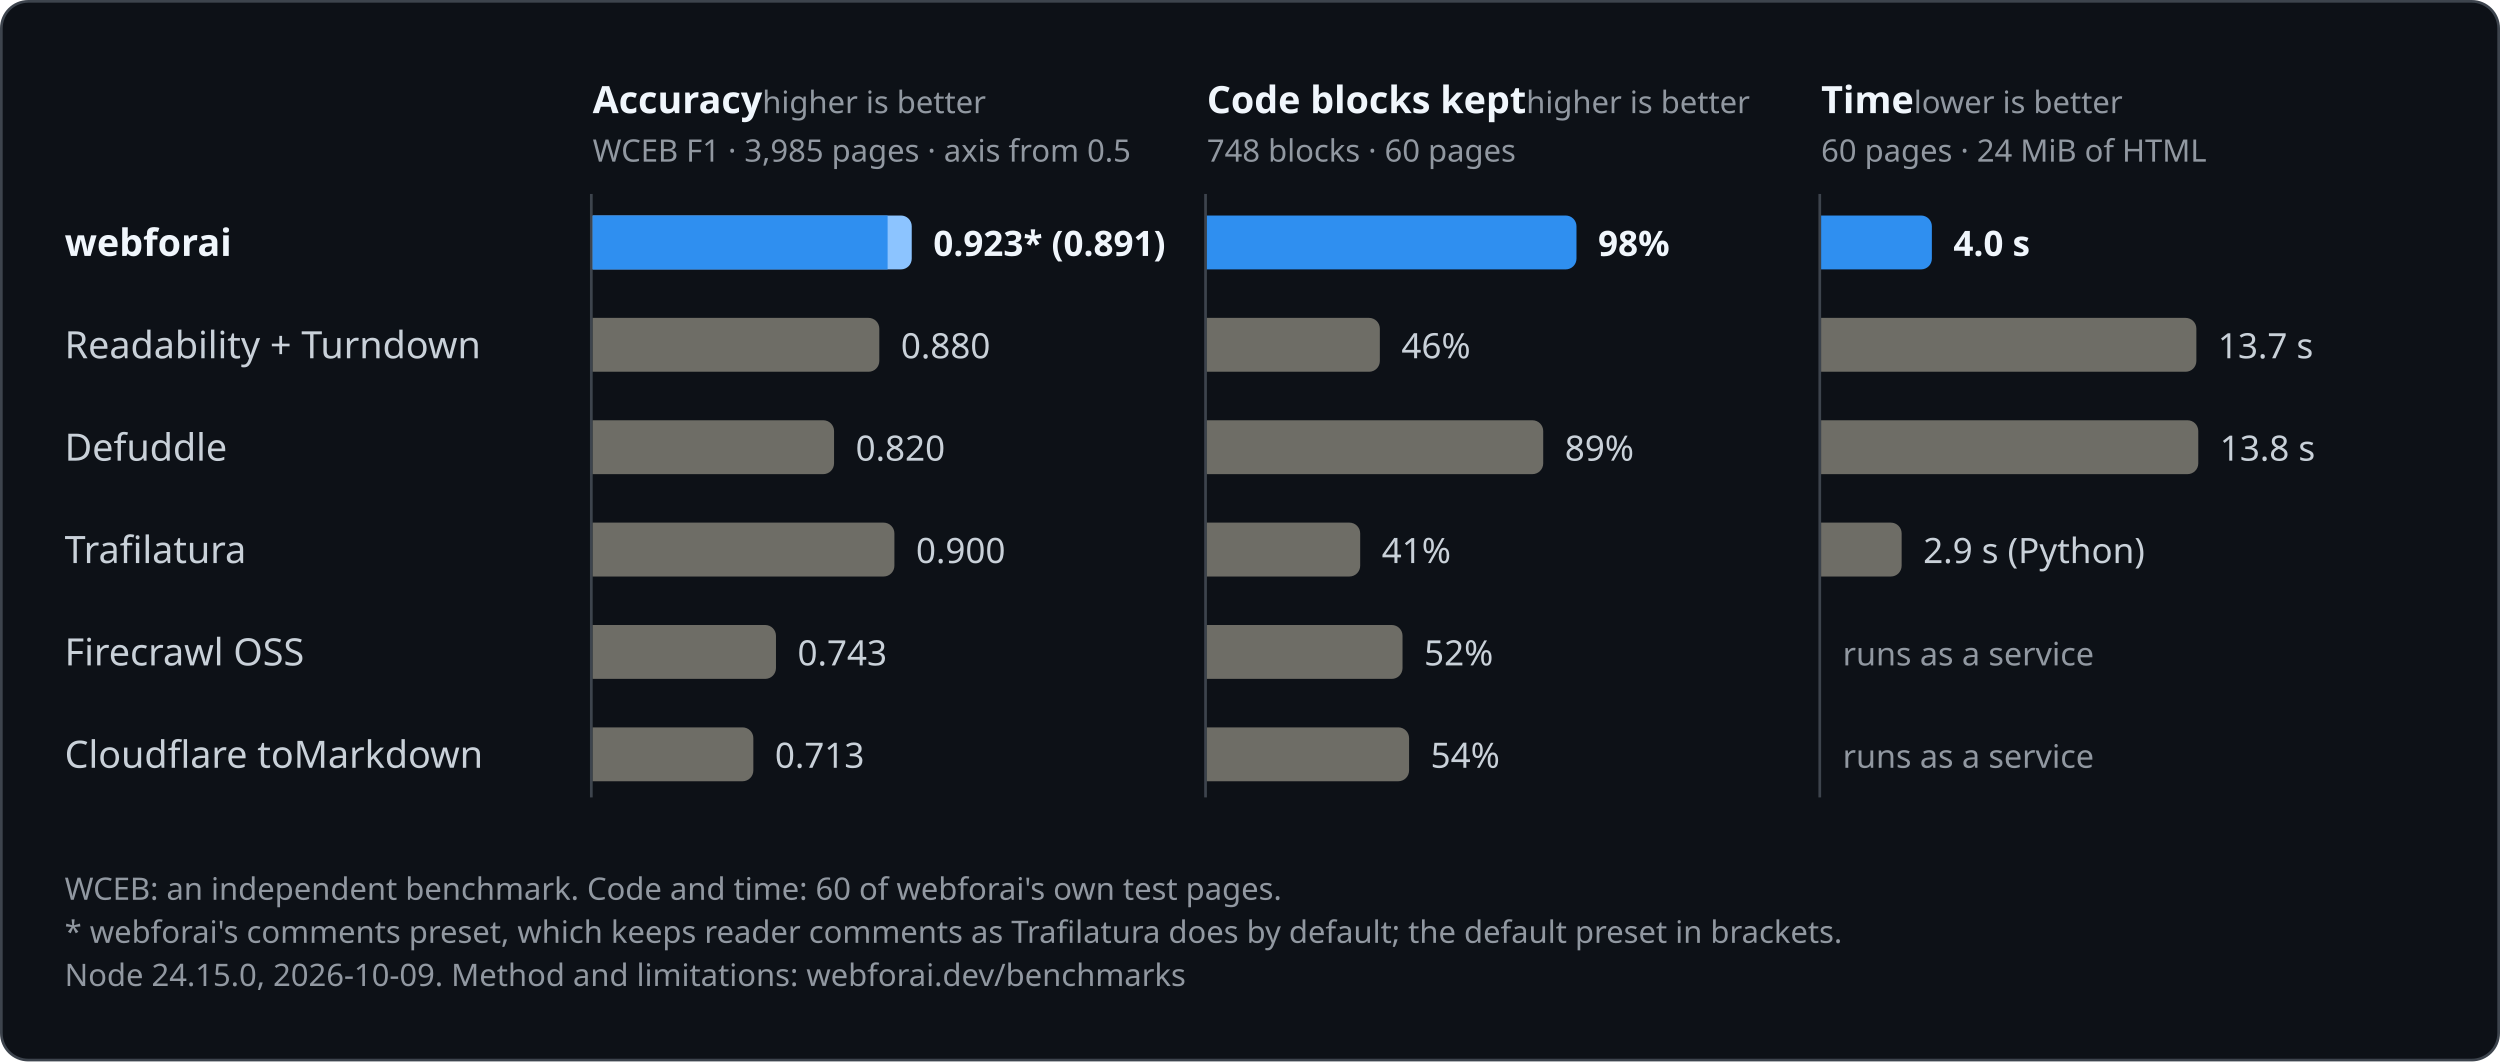
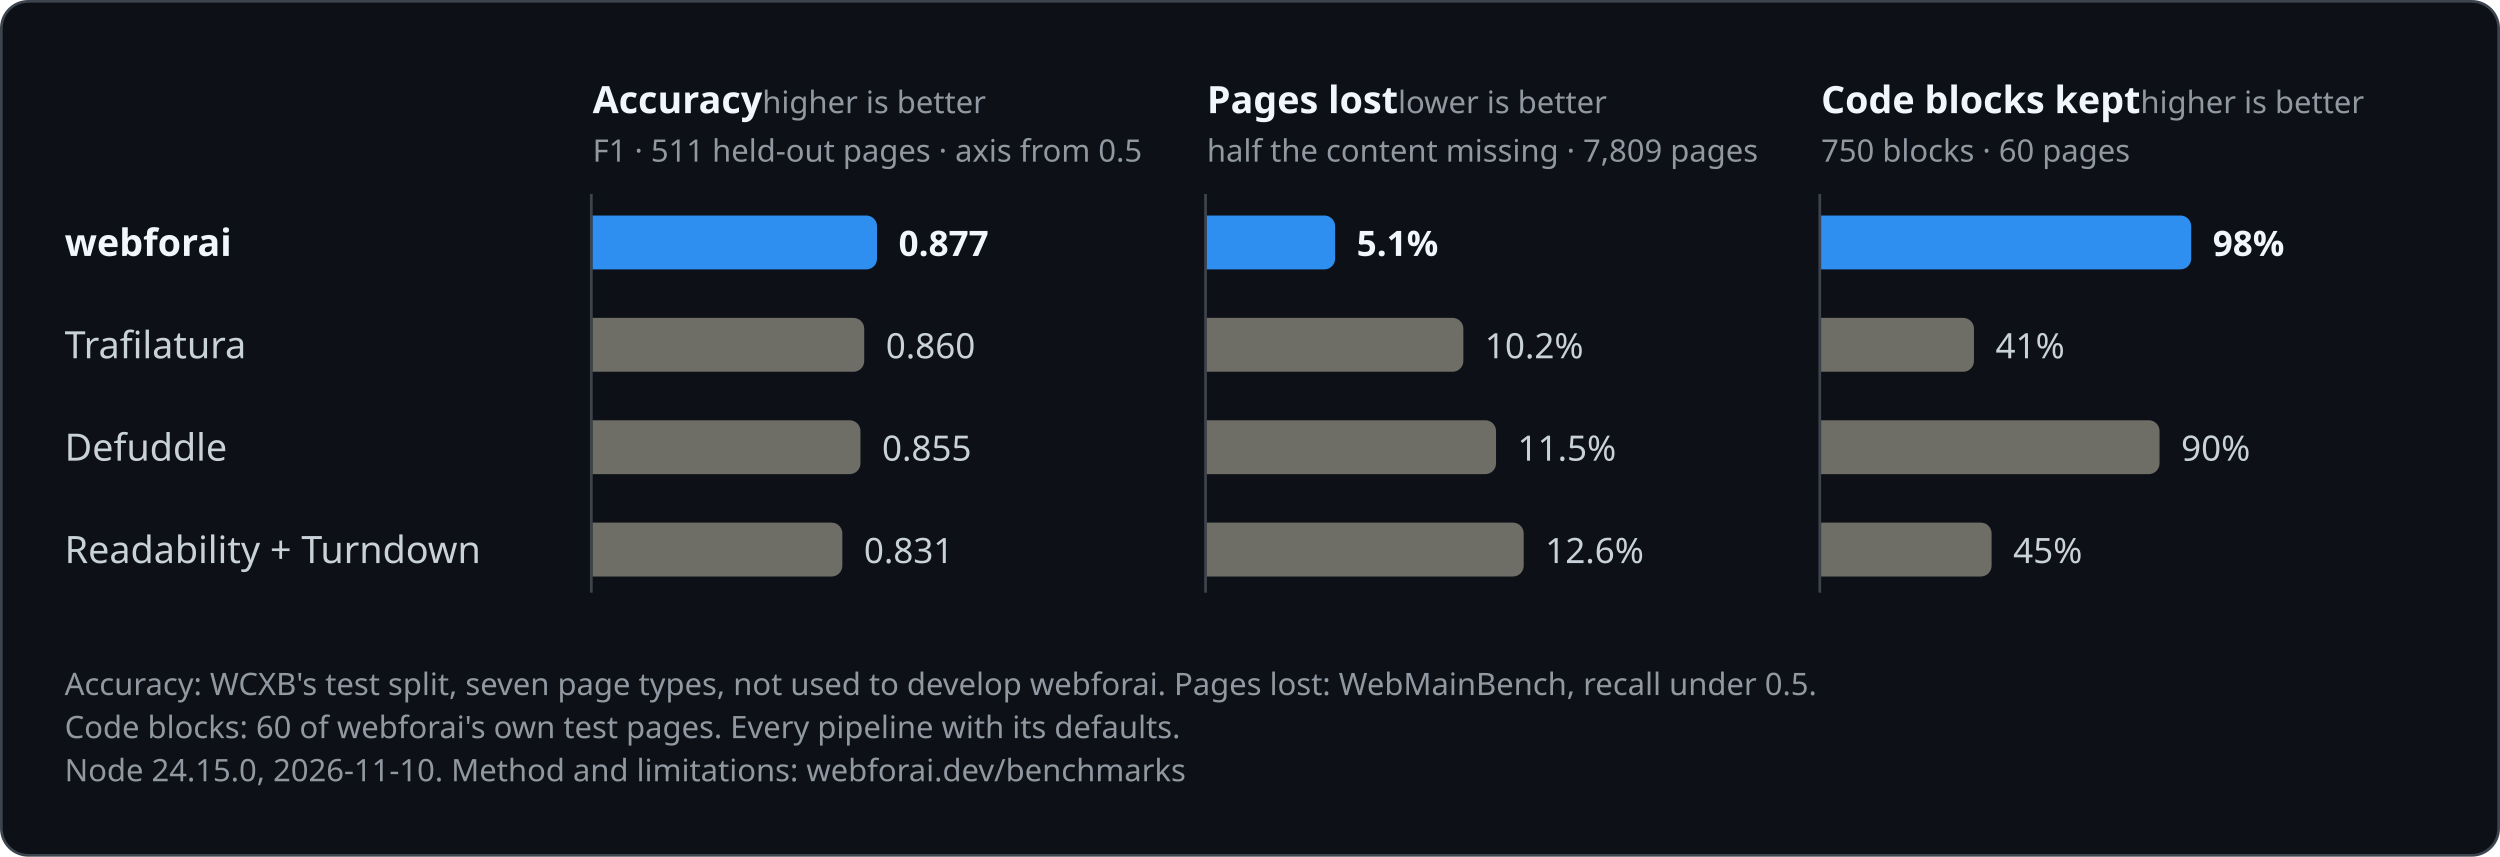
- <svg xmlns="http://www.w3.org/2000/svg" width="928" height="394" viewBox="0 0 928 394" role="img" aria-labelledby="t d" font-family="-apple-system, BlinkMacSystemFont, &quot;Segoe UI&quot;, &quot;Noto Sans&quot;, Helvetica, Arial, sans-serif">
-   <rect x="0.5" y="0.5" width="927" height="393" rx="10" fill="#0d1117" stroke="#3d444d" />
+ <svg xmlns="http://www.w3.org/2000/svg" width="928" height="318" viewBox="0 0 928 318" role="img" aria-labelledby="t d" font-family="-apple-system, BlinkMacSystemFont, &quot;Segoe UI&quot;, &quot;Noto Sans&quot;, Helvetica, Arial, sans-serif">
+   <rect x="0.5" y="0.5" width="927" height="317" rx="10" fill="#0d1117" stroke="#3d444d" />
  <g transform="translate(24 22)">
    <text x="196" y="20" font-size="14" fill="#f0f6fc" font-weight="600">Accuracy<tspan font-size="11.5" font-weight="400" fill="#9198a1">  higher is better</tspan>
    </text>
-     <text x="196" y="38" font-size="11.5" fill="#9198a1">WCEB F1 · 3,985 pages · axis from 0.5</text>
-     <line x1="195.5" y1="50" x2="195.5" y2="274" stroke="#3d444d" stroke-width="1" />
-     <path d="M196 58h114.44a4 4 0 0 1 4 4v12a4 4 0 0 1 -4 4h-114.44z" fill="#8cc4ff" />
-     <rect x="196" y="58" width="109.48" height="20" fill="#2f8ff0" />
-     <text x="322.44" y="73" font-size="13" fill="#f0f6fc" font-weight="600" style="font-variant-numeric:tabular-nums">0.923* (0.891)</text>
-     <path d="M196 96h102.40a4 4 0 0 1 4 4v12a4 4 0 0 1 -4 4h-102.40z" fill="#6e6d66" />
-     <text x="310.40" y="111" font-size="13" fill="#c9d1d9" style="font-variant-numeric:tabular-nums">0.880</text>
-     <path d="M196 134h85.60a4 4 0 0 1 4 4v12a4 4 0 0 1 -4 4h-85.60z" fill="#6e6d66" />
-     <text x="293.60" y="149" font-size="13" fill="#c9d1d9" style="font-variant-numeric:tabular-nums">0.820</text>
-     <path d="M196 172h108.00a4 4 0 0 1 4 4v12a4 4 0 0 1 -4 4h-108.00z" fill="#6e6d66" />
-     <text x="316.00" y="187" font-size="13" fill="#c9d1d9" style="font-variant-numeric:tabular-nums">0.900</text>
-     <path d="M196 210h64.04a4 4 0 0 1 4 4v12a4 4 0 0 1 -4 4h-64.04z" fill="#6e6d66" />
-     <text x="272.04" y="225" font-size="13" fill="#c9d1d9" style="font-variant-numeric:tabular-nums">0.743</text>
-     <path d="M196 248h55.64a4 4 0 0 1 4 4v12a4 4 0 0 1 -4 4h-55.64z" fill="#6e6d66" />
-     <text x="263.64" y="263" font-size="13" fill="#c9d1d9" style="font-variant-numeric:tabular-nums">0.713</text>
-     <text x="424" y="20" font-size="14" fill="#f0f6fc" font-weight="600">Code blocks kept<tspan font-size="11.5" font-weight="400" fill="#9198a1">  higher is better</tspan>
+     <text x="196" y="38" font-size="11.5" fill="#9198a1">F1 · 511 held-out pages · axis from 0.5</text>
+     <line x1="195.5" y1="50" x2="195.5" y2="198" stroke="#3d444d" stroke-width="1" />
+     <path d="M196 58h101.56a4 4 0 0 1 4 4v12a4 4 0 0 1 -4 4h-101.56z" fill="#2f8ff0" />
+     <text x="309.56" y="73" font-size="13" fill="#f0f6fc" font-weight="600" style="font-variant-numeric:tabular-nums">0.877</text>
+     <path d="M196 96h96.80a4 4 0 0 1 4 4v12a4 4 0 0 1 -4 4h-96.80z" fill="#6e6d66" />
+     <text x="304.80" y="111" font-size="13" fill="#c9d1d9" style="font-variant-numeric:tabular-nums">0.860</text>
+     <path d="M196 134h95.40a4 4 0 0 1 4 4v12a4 4 0 0 1 -4 4h-95.40z" fill="#6e6d66" />
+     <text x="303.40" y="149" font-size="13" fill="#c9d1d9" style="font-variant-numeric:tabular-nums">0.855</text>
+     <path d="M196 172h88.68a4 4 0 0 1 4 4v12a4 4 0 0 1 -4 4h-88.68z" fill="#6e6d66" />
+     <text x="296.68" y="187" font-size="13" fill="#c9d1d9" style="font-variant-numeric:tabular-nums">0.831</text>
+     <text x="424" y="20" font-size="14" fill="#f0f6fc" font-weight="600">Pages lost<tspan font-size="11.5" font-weight="400" fill="#9198a1">  lower is better</tspan>
    </text>
-     <text x="424" y="38" font-size="11.5" fill="#9198a1">748 blocks · 60 pages</text>
-     <line x1="423.5" y1="50" x2="423.5" y2="274" stroke="#3d444d" stroke-width="1" />
-     <path d="M424 58h133.19a4 4 0 0 1 4 4v12a4 4 0 0 1 -4 4h-133.19z" fill="#2f8ff0" />
-     <text x="569.19" y="73" font-size="13" fill="#f0f6fc" font-weight="600" style="font-variant-numeric:tabular-nums">98%</text>
-     <path d="M424 96h60.20a4 4 0 0 1 4 4v12a4 4 0 0 1 -4 4h-60.20z" fill="#6e6d66" />
-     <text x="496.20" y="111" font-size="13" fill="#c9d1d9" style="font-variant-numeric:tabular-nums">46%</text>
-     <path d="M424 134h120.84a4 4 0 0 1 4 4v12a4 4 0 0 1 -4 4h-120.84z" fill="#6e6d66" />
-     <text x="556.84" y="149" font-size="13" fill="#c9d1d9" style="font-variant-numeric:tabular-nums">89%</text>
-     <path d="M424 172h52.90a4 4 0 0 1 4 4v12a4 4 0 0 1 -4 4h-52.90z" fill="#6e6d66" />
-     <text x="488.90" y="187" font-size="13" fill="#c9d1d9" style="font-variant-numeric:tabular-nums">41%</text>
-     <path d="M424 210h68.62a4 4 0 0 1 4 4v12a4 4 0 0 1 -4 4h-68.62z" fill="#6e6d66" />
-     <text x="504.62" y="225" font-size="13" fill="#c9d1d9" style="font-variant-numeric:tabular-nums">52%</text>
-     <path d="M424 248h71.05a4 4 0 0 1 4 4v12a4 4 0 0 1 -4 4h-71.05z" fill="#6e6d66" />
-     <text x="507.05" y="263" font-size="13" fill="#c9d1d9" style="font-variant-numeric:tabular-nums">54%</text>
-     <text x="652" y="20" font-size="14" fill="#f0f6fc" font-weight="600">Time<tspan font-size="11.5" font-weight="400" fill="#9198a1">  lower is better</tspan>
+     <text x="424" y="38" font-size="11.5" fill="#9198a1">half the content missing · 7,809 pages</text>
+     <line x1="423.5" y1="50" x2="423.5" y2="198" stroke="#3d444d" stroke-width="1" />
+     <path d="M424 58h43.60a4 4 0 0 1 4 4v12a4 4 0 0 1 -4 4h-43.60z" fill="#2f8ff0" />
+     <text x="479.60" y="73" font-size="13" fill="#f0f6fc" font-weight="600" style="font-variant-numeric:tabular-nums">5.1%</text>
+     <path d="M424 96h91.20a4 4 0 0 1 4 4v12a4 4 0 0 1 -4 4h-91.20z" fill="#6e6d66" />
+     <text x="527.20" y="111" font-size="13" fill="#c9d1d9" style="font-variant-numeric:tabular-nums">10.2%</text>
+     <path d="M424 134h103.33a4 4 0 0 1 4 4v12a4 4 0 0 1 -4 4h-103.33z" fill="#6e6d66" />
+     <text x="539.33" y="149" font-size="13" fill="#c9d1d9" style="font-variant-numeric:tabular-nums">11.5%</text>
+     <path d="M424 172h113.60a4 4 0 0 1 4 4v12a4 4 0 0 1 -4 4h-113.60z" fill="#6e6d66" />
+     <text x="549.60" y="187" font-size="13" fill="#c9d1d9" style="font-variant-numeric:tabular-nums">12.6%</text>
+     <text x="652" y="20" font-size="14" fill="#f0f6fc" font-weight="600">Code blocks kept<tspan font-size="11.5" font-weight="400" fill="#9198a1">  higher is better</tspan>
    </text>
-     <text x="652" y="38" font-size="11.5" fill="#9198a1">60 pages · 24 MiB of HTML</text>
-     <line x1="651.5" y1="50" x2="651.5" y2="274" stroke="#3d444d" stroke-width="1" />
-     <path d="M652 58h37.11a4 4 0 0 1 4 4v12a4 4 0 0 1 -4 4h-37.11z" fill="#2f8ff0" />
-     <text x="701.11" y="73" font-size="13" fill="#f0f6fc" font-weight="600" style="font-variant-numeric:tabular-nums">4.0 s</text>
-     <path d="M652 96h135.29a4 4 0 0 1 4 4v12a4 4 0 0 1 -4 4h-135.29z" fill="#6e6d66" />
-     <text x="799.29" y="111" font-size="13" fill="#c9d1d9" style="font-variant-numeric:tabular-nums">13.7 s</text>
-     <path d="M652 134h136.00a4 4 0 0 1 4 4v12a4 4 0 0 1 -4 4h-136.00z" fill="#6e6d66" />
-     <text x="800.00" y="149" font-size="13" fill="#c9d1d9" style="font-variant-numeric:tabular-nums">13.8 s</text>
-     <path d="M652 172h25.89a4 4 0 0 1 4 4v12a4 4 0 0 1 -4 4h-25.89z" fill="#6e6d66" />
-     <text x="689.89" y="187" font-size="13" fill="#c9d1d9" style="font-variant-numeric:tabular-nums">2.9 s (Python)</text>
-     <text x="660" y="225" font-size="12" fill="#9198a1">runs as a service</text>
-     <text x="660" y="263" font-size="12" fill="#9198a1">runs as a service</text>
+     <text x="652" y="38" font-size="11.5" fill="#9198a1">750 blocks · 60 pages</text>
+     <line x1="651.5" y1="50" x2="651.5" y2="198" stroke="#3d444d" stroke-width="1" />
+     <path d="M652 58h133.38a4 4 0 0 1 4 4v12a4 4 0 0 1 -4 4h-133.38z" fill="#2f8ff0" />
+     <text x="797.38" y="73" font-size="13" fill="#f0f6fc" font-weight="600" style="font-variant-numeric:tabular-nums">98%</text>
+     <path d="M652 96h52.74a4 4 0 0 1 4 4v12a4 4 0 0 1 -4 4h-52.74z" fill="#6e6d66" />
+     <text x="716.74" y="111" font-size="13" fill="#c9d1d9" style="font-variant-numeric:tabular-nums">41%</text>
+     <path d="M652 134h121.62a4 4 0 0 1 4 4v12a4 4 0 0 1 -4 4h-121.62z" fill="#6e6d66" />
+     <text x="785.62" y="149" font-size="13" fill="#c9d1d9" style="font-variant-numeric:tabular-nums">90%</text>
+     <path d="M652 172h59.28a4 4 0 0 1 4 4v12a4 4 0 0 1 -4 4h-59.28z" fill="#6e6d66" />
+     <text x="723.28" y="187" font-size="13" fill="#c9d1d9" style="font-variant-numeric:tabular-nums">45%</text>
    <text x="0" y="73" font-size="14" fill="#f0f6fc" font-weight="600">webforai</text>
-     <text x="0" y="111" font-size="14" fill="#c9d1d9">Readability + Turndown</text>
+     <text x="0" y="111" font-size="14" fill="#c9d1d9">Trafilatura</text>
    <text x="0" y="149" font-size="14" fill="#c9d1d9">Defuddle</text>
-     <text x="0" y="187" font-size="14" fill="#c9d1d9">Trafilatura</text>
-     <text x="0" y="225" font-size="14" fill="#c9d1d9">Firecrawl OSS</text>
-     <text x="0" y="263" font-size="14" fill="#c9d1d9">Cloudflare toMarkdown</text>
-     <text x="0" y="312" font-size="11.5" fill="#9198a1">WCEB: an independent benchmark. Code and time: 60 of webforai's own test pages.</text>
-     <text x="0" y="328" font-size="11.5" fill="#9198a1">* webforai's comments preset, which keeps reader comments as Trafilatura does by default; the default preset in brackets.</text>
-     <text x="0" y="344" font-size="11.5" fill="#9198a1">Node 24.15.0, 2026-10-09. Method and limitations: webforai.dev/benchmarks</text>
+     <text x="0" y="187" font-size="14" fill="#c9d1d9">Readability + Turndown</text>
+     <text x="0" y="236" font-size="11.5" fill="#9198a1">Accuracy: WCXB's test split, seven page types, not used to develop webforai. Pages lost: WebMainBench, recall under 0.5.</text>
+     <text x="0" y="252" font-size="11.5" fill="#9198a1">Code blocks: 60 of webforai's own test pages. Every pipeline with its defaults.</text>
+     <text x="0" y="268" font-size="11.5" fill="#9198a1">Node 24.15.0, 2026-11-10. Method and limitations: webforai.dev/benchmarks</text>
  </g>
</svg>
